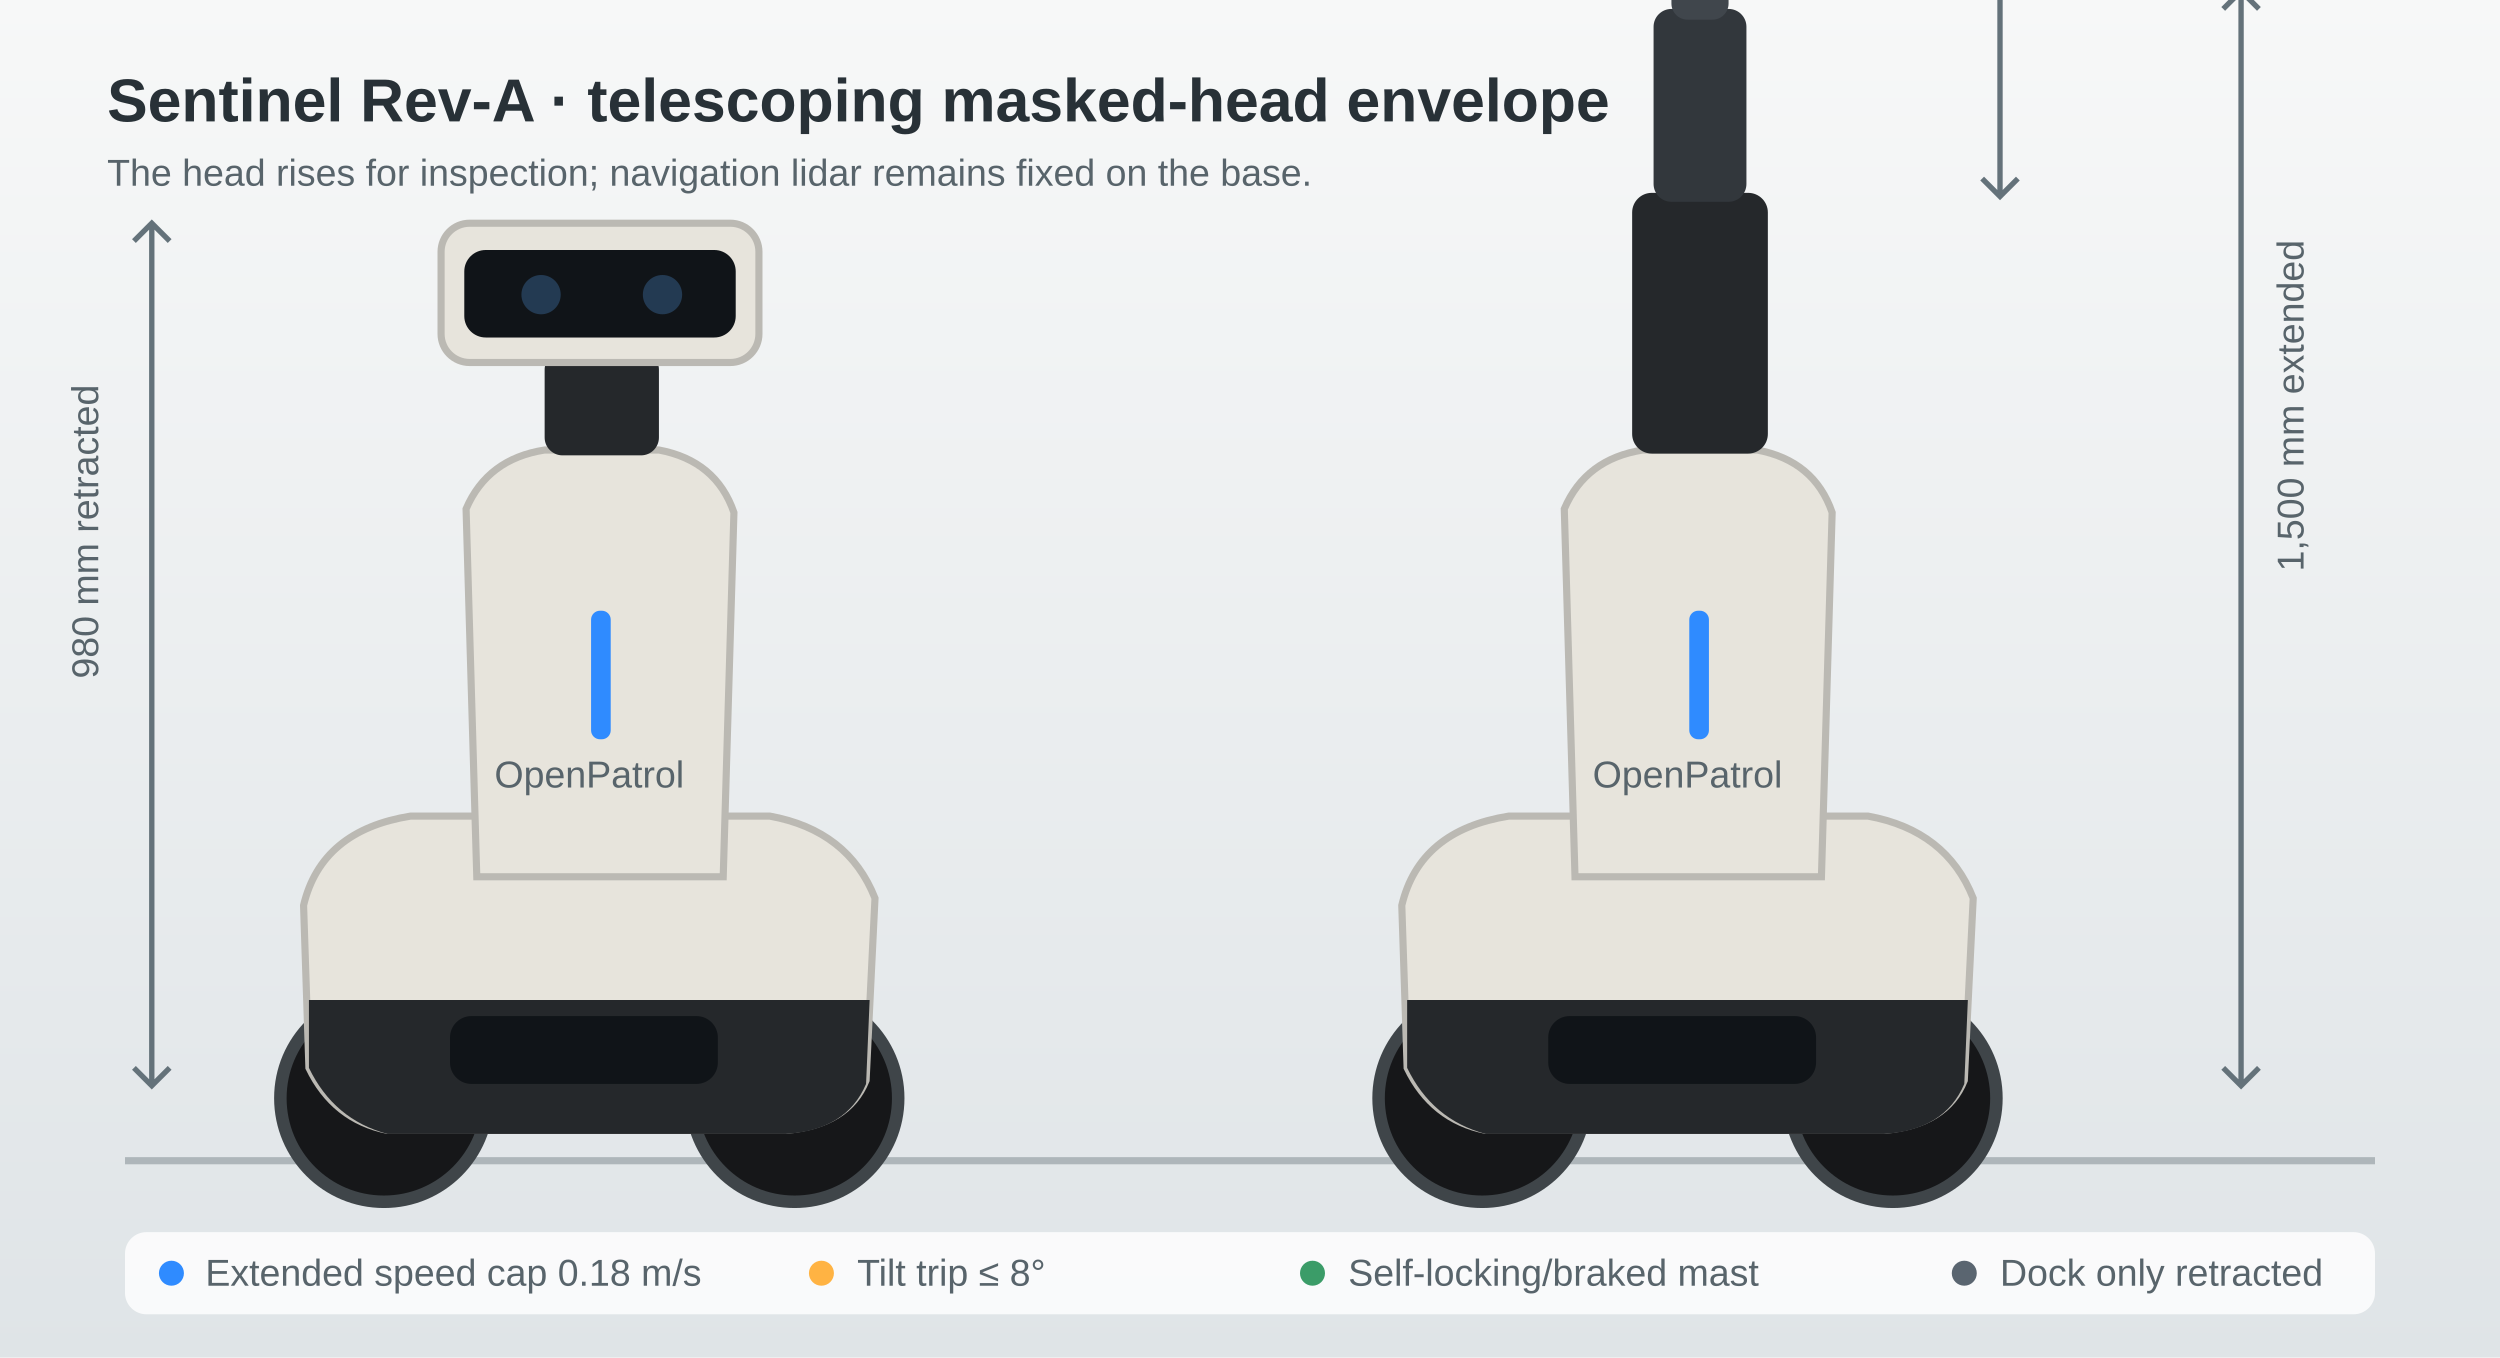
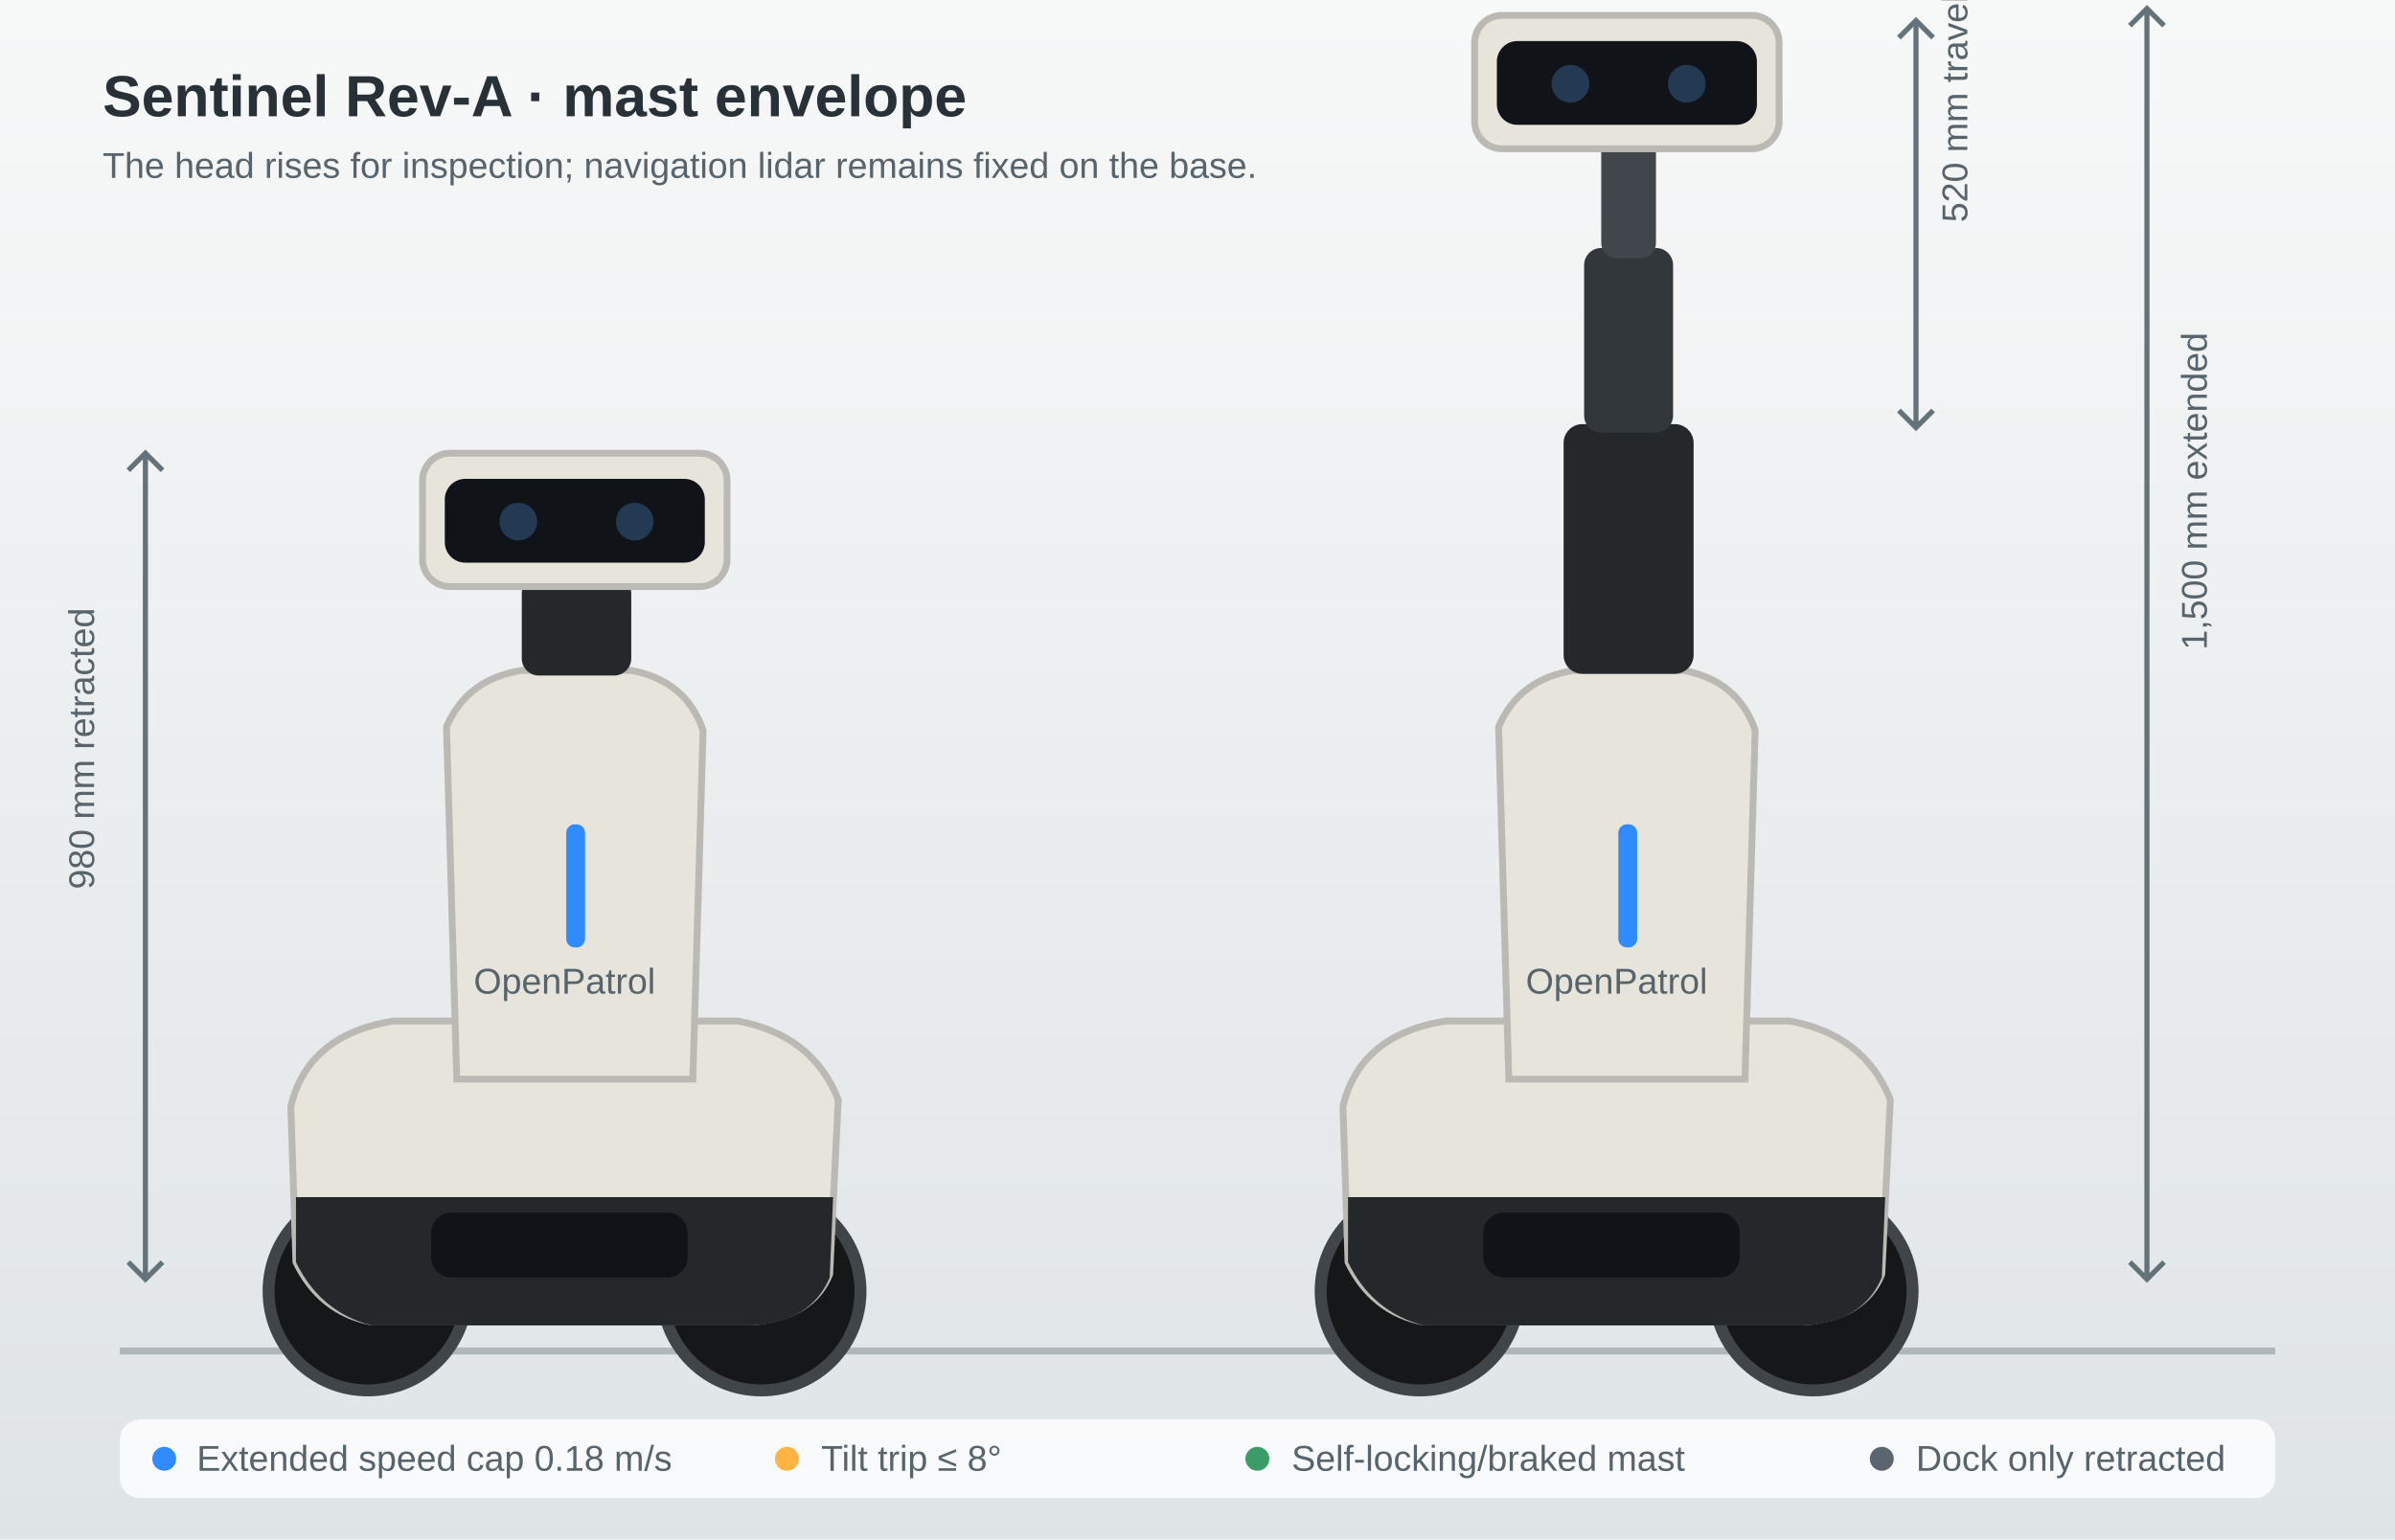
- <svg xmlns="http://www.w3.org/2000/svg" width="1400" height="760" viewBox="0 0 1400 760" role="img" aria-labelledby="t d">
+ <svg xmlns="http://www.w3.org/2000/svg" width="1400" height="900" viewBox="0 0 1400 900" role="img" aria-labelledby="t d">
  <defs>
    <linearGradient id="bg2" x1="0" y1="0" x2="0" y2="1">
      <stop stop-color="#f7f8f8" />
      <stop offset="1" stop-color="#dfe4e7" />
    </linearGradient>
    <style>.h{font:700 34px Arial,sans-serif;fill:#283137}.p{font:400 21px Arial,sans-serif;fill:#58646b}.dim{stroke:#64727a;stroke-width:3;fill:none}.shell{fill:#e7e4dc;stroke:#bbb9b3;stroke-width:4}.dark{fill:#25282b}.glass{fill:#101418}.blue{fill:#2f8bff}.amber{fill:#ffb343}.wheel{fill:#161719;stroke:#3f4549;stroke-width:7}</style>
  </defs>
-   <rect width="1400" height="760" fill="url(#bg2)" />
-   <text x="60" y="68" class="h">Sentinel Rev-A · telescoping masked-head envelope</text>
+   <rect width="1400" height="900" fill="url(#bg2)" />
+   <text x="60" y="68" class="h">Sentinel Rev-A · mast envelope</text>
  <text x="60" y="104" class="p">The head rises for inspection; navigation lidar remains fixed on the base.</text>
-   <line x1="70" y1="650" x2="1330" y2="650" stroke="#aeb6ba" stroke-width="4" />
-   <g transform="translate(145 195)">
+   <line x1="70" y1="790" x2="1330" y2="790" stroke="#aeb6ba" stroke-width="4" />
+   <g transform="translate(145 335)">
    <circle cx="70" cy="420" r="58" class="wheel" />
    <circle cx="300" cy="420" r="58" class="wheel" />
    <path d="M25 312 Q35 270 85 262 H286 Q330 270 345 308 L340 410 Q330 435 295 438 H72 Q42 432 28 403Z" class="shell" />
    <path d="M28 365 H342 L340 412 Q329 438 295 440 H72 Q42 432 28 403Z" class="dark" />
    <rect x="107" y="374" width="150" height="38" rx="12" class="glass" />
    <path d="M116 90 Q128 62 160 57 H224 Q256 63 266 92 L260 296 H122Z" class="shell" />
    <rect x="186" y="147" width="11" height="72" rx="5" class="blue" />
    <rect x="160" y="2" width="64" height="58" rx="10" class="dark" />
    <g transform="translate(102 -70)">
      <rect width="178" height="78" rx="16" class="shell" />
      <rect x="13" y="15" width="152" height="49" rx="12" class="glass" />
      <circle cx="56" cy="40" r="11" fill="#233a52" />
      <circle cx="124" cy="40" r="11" fill="#233a52" />
    </g>
    <text x="185" y="246" text-anchor="middle" class="p" font-size="17">OpenPatrol</text>
  </g>
-   <g transform="translate(760 195)">
+   <g transform="translate(760 335)">
    <circle cx="70" cy="420" r="58" class="wheel" />
    <circle cx="300" cy="420" r="58" class="wheel" />
    <path d="M25 312 Q35 270 85 262 H286 Q330 270 345 308 L340 410 Q330 435 295 438 H72 Q42 432 28 403Z" class="shell" />
    <path d="M28 365 H342 L340 412 Q329 438 295 440 H72 Q42 432 28 403Z" class="dark" />
    <rect x="107" y="374" width="150" height="38" rx="12" class="glass" />
    <path d="M116 90 Q128 62 160 57 H224 Q256 63 266 92 L260 296 H122Z" class="shell" />
    <rect x="186" y="147" width="11" height="72" rx="5" class="blue" />
    <rect x="154" y="-87" width="76" height="146" rx="11" class="dark" />
    <rect x="166" y="-190" width="52" height="108" rx="10" fill="#32373c" />
    <rect x="176" y="-258" width="32" height="74" rx="9" fill="#40464c" />
    <g transform="translate(102 -326)">
      <rect width="178" height="78" rx="16" class="shell" />
      <rect x="13" y="15" width="152" height="49" rx="12" class="glass" />
      <circle cx="56" cy="40" r="11" fill="#233a52" />
      <circle cx="124" cy="40" r="11" fill="#233a52" />
    </g>
    <text x="185" y="246" text-anchor="middle" class="p" font-size="17">OpenPatrol</text>
  </g>
-   <path d="M85 608 V125 M75 135 L85 125 L95 135 M75 598 L85 608 L95 598" class="dim" />
-   <text x="55" y="380" class="p" transform="rotate(-90 55 380)">980 mm retracted</text>
-   <path d="M1255 608 V-5 M1245 5 L1255 -5 L1265 5 M1245 598 L1255 608 L1265 598" class="dim" />
-   <text x="1290" y="320" class="p" transform="rotate(-90 1290 320)">1,500 mm extended</text>
-   <path d="M1120 110 V-218 M1110 -208 L1120 -218 L1130 -208 M1110 100 L1120 110 L1130 100" class="dim" />
-   <text x="1150" y="-55" class="p" transform="rotate(-90 1150 -55)">520 mm travel</text>
-   <g transform="translate(70 690)">
+   <path d="M85 748 V265 M75 275 L85 265 L95 275 M75 738 L85 748 L95 738" class="dim" />
+   <text x="55" y="520" class="p" transform="rotate(-90 55 520)">980 mm retracted</text>
+   <path d="M1255 748 V5 M1245 15 L1255 5 L1265 15 M1245 738 L1255 748 L1265 738" class="dim" />
+   <text x="1290" y="380" class="p" transform="rotate(-90 1290 380)">1,500 mm extended</text>
+   <path d="M1120 250 V12 M1110 22 L1120 12 L1130 22 M1110 240 L1120 250 L1130 240" class="dim" />
+   <text x="1150" y="130" class="p" transform="rotate(-90 1150 130)">520 mm travel</text>
+   <g transform="translate(70 830)">
    <rect width="1260" height="46" rx="12" fill="#fff" opacity=".82" />
    <circle cx="26" cy="23" r="7" class="blue" />
    <text x="45" y="30" class="p">Extended speed cap 0.18 m/s</text>
    <circle cx="390" cy="23" r="7" class="amber" />
    <text x="410" y="30" class="p">Tilt trip ≤ 8°</text>
    <circle cx="665" cy="23" r="7" fill="#3b9c68" />
    <text x="685" y="30" class="p">Self-locking/braked mast</text>
    <circle cx="1030" cy="23" r="7" fill="#5a6570" />
    <text x="1050" y="30" class="p">Dock only retracted</text>
  </g>
</svg>
